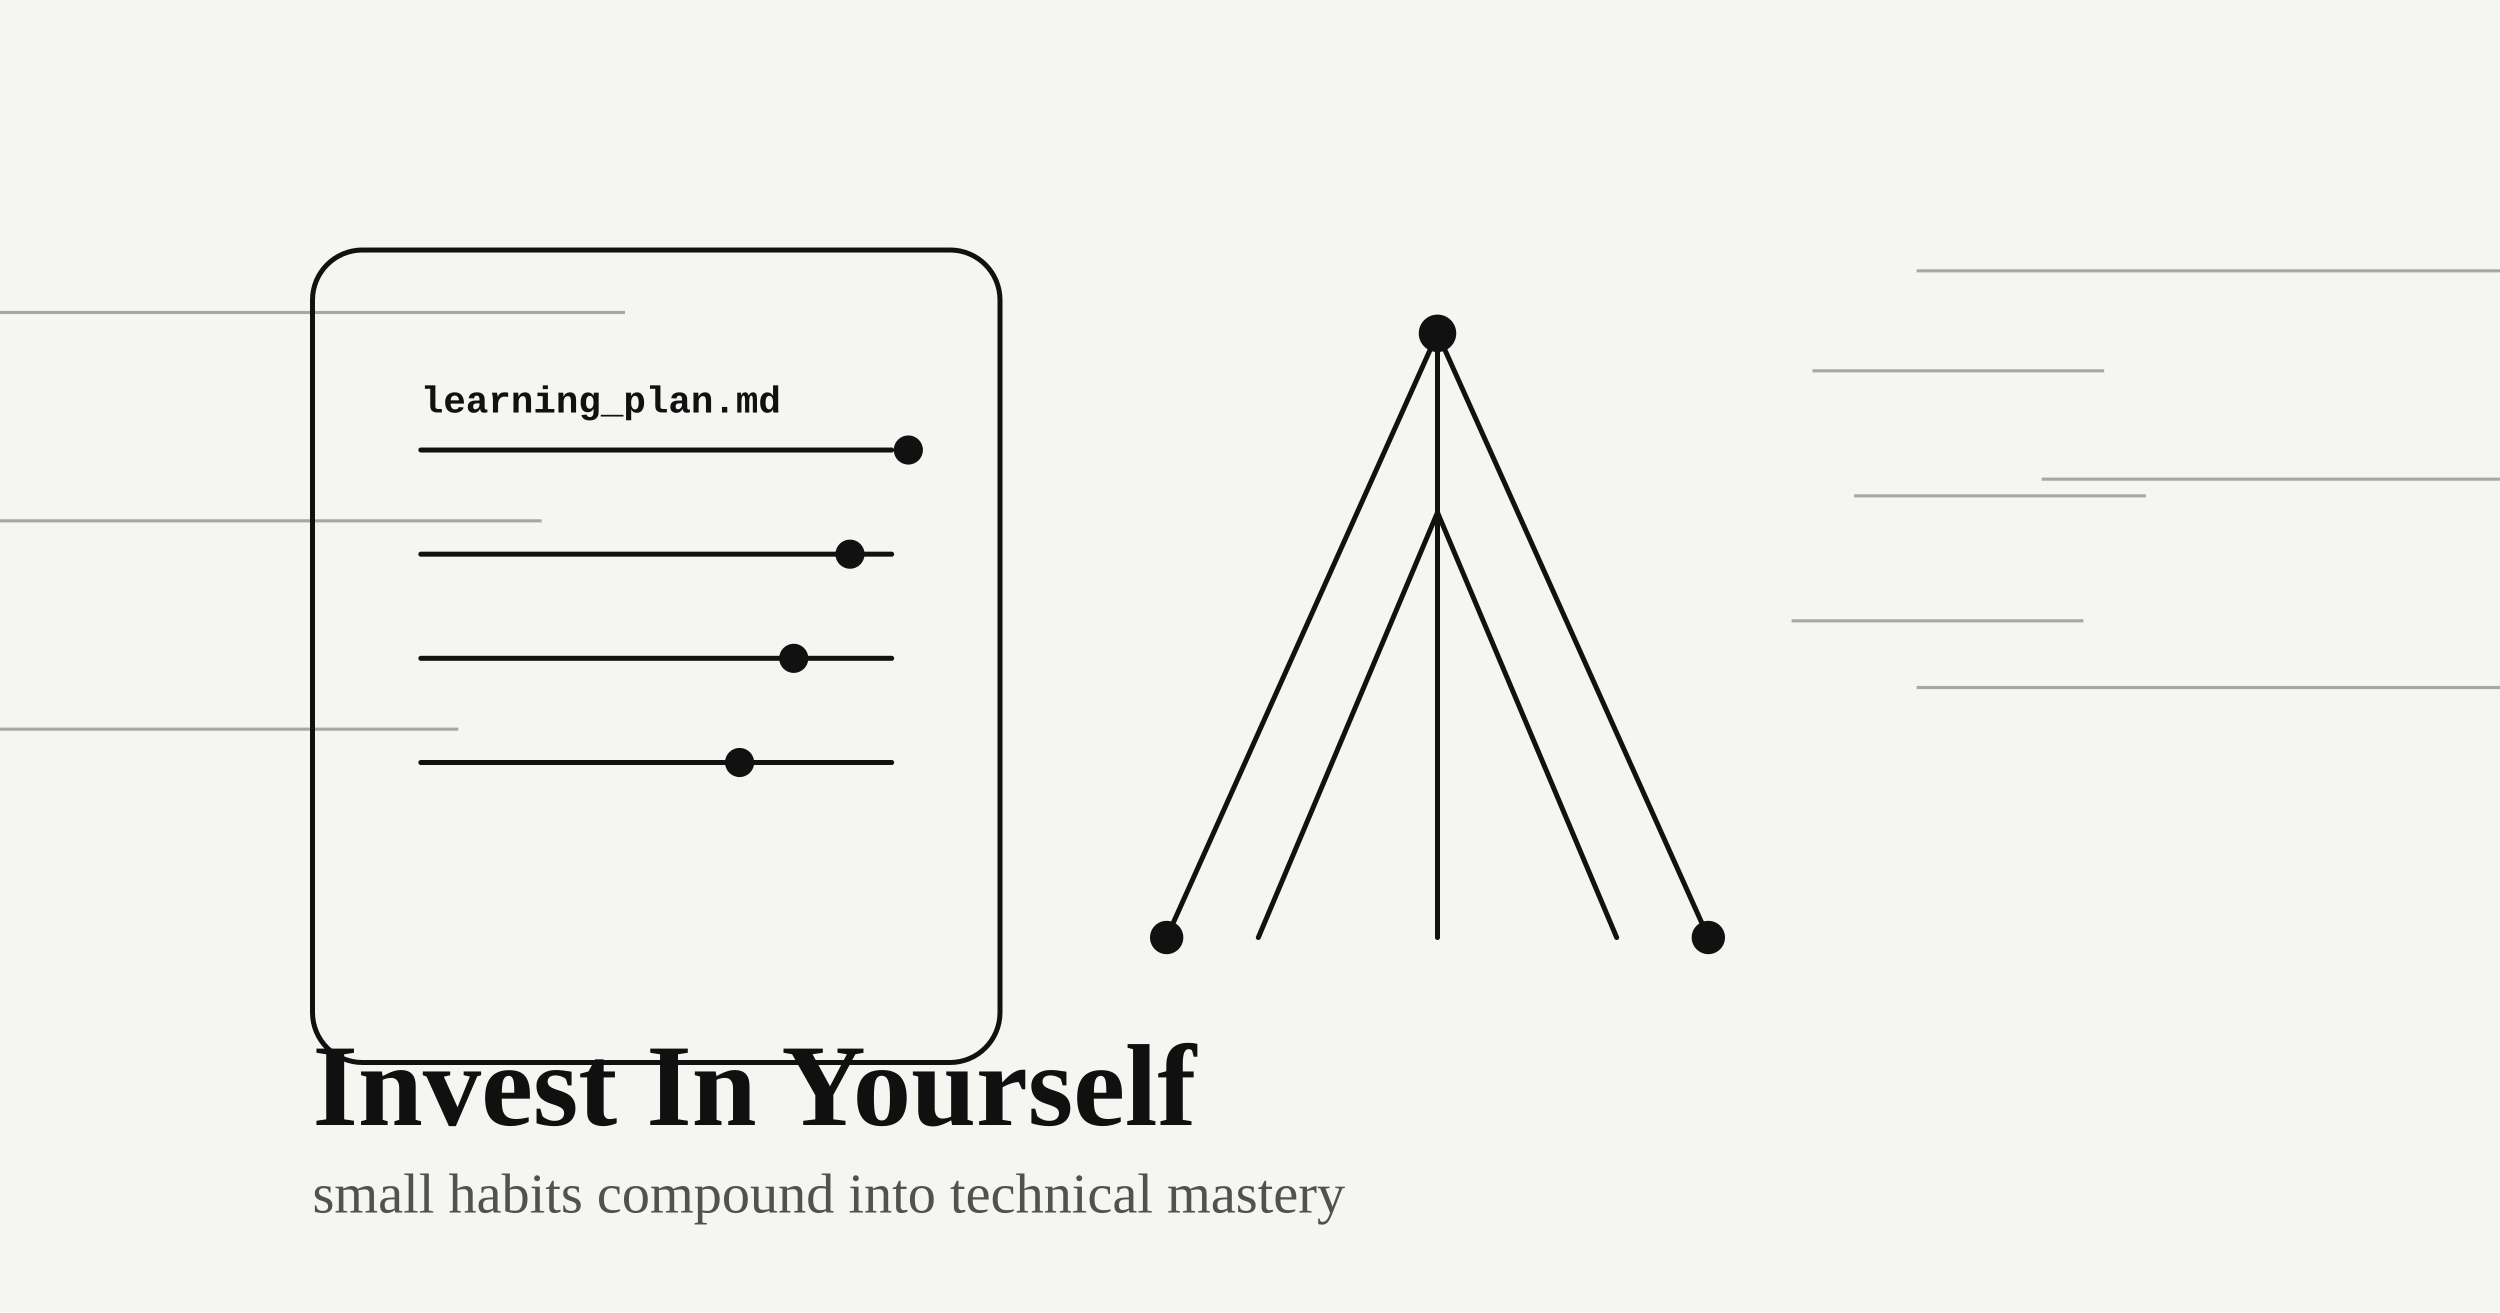
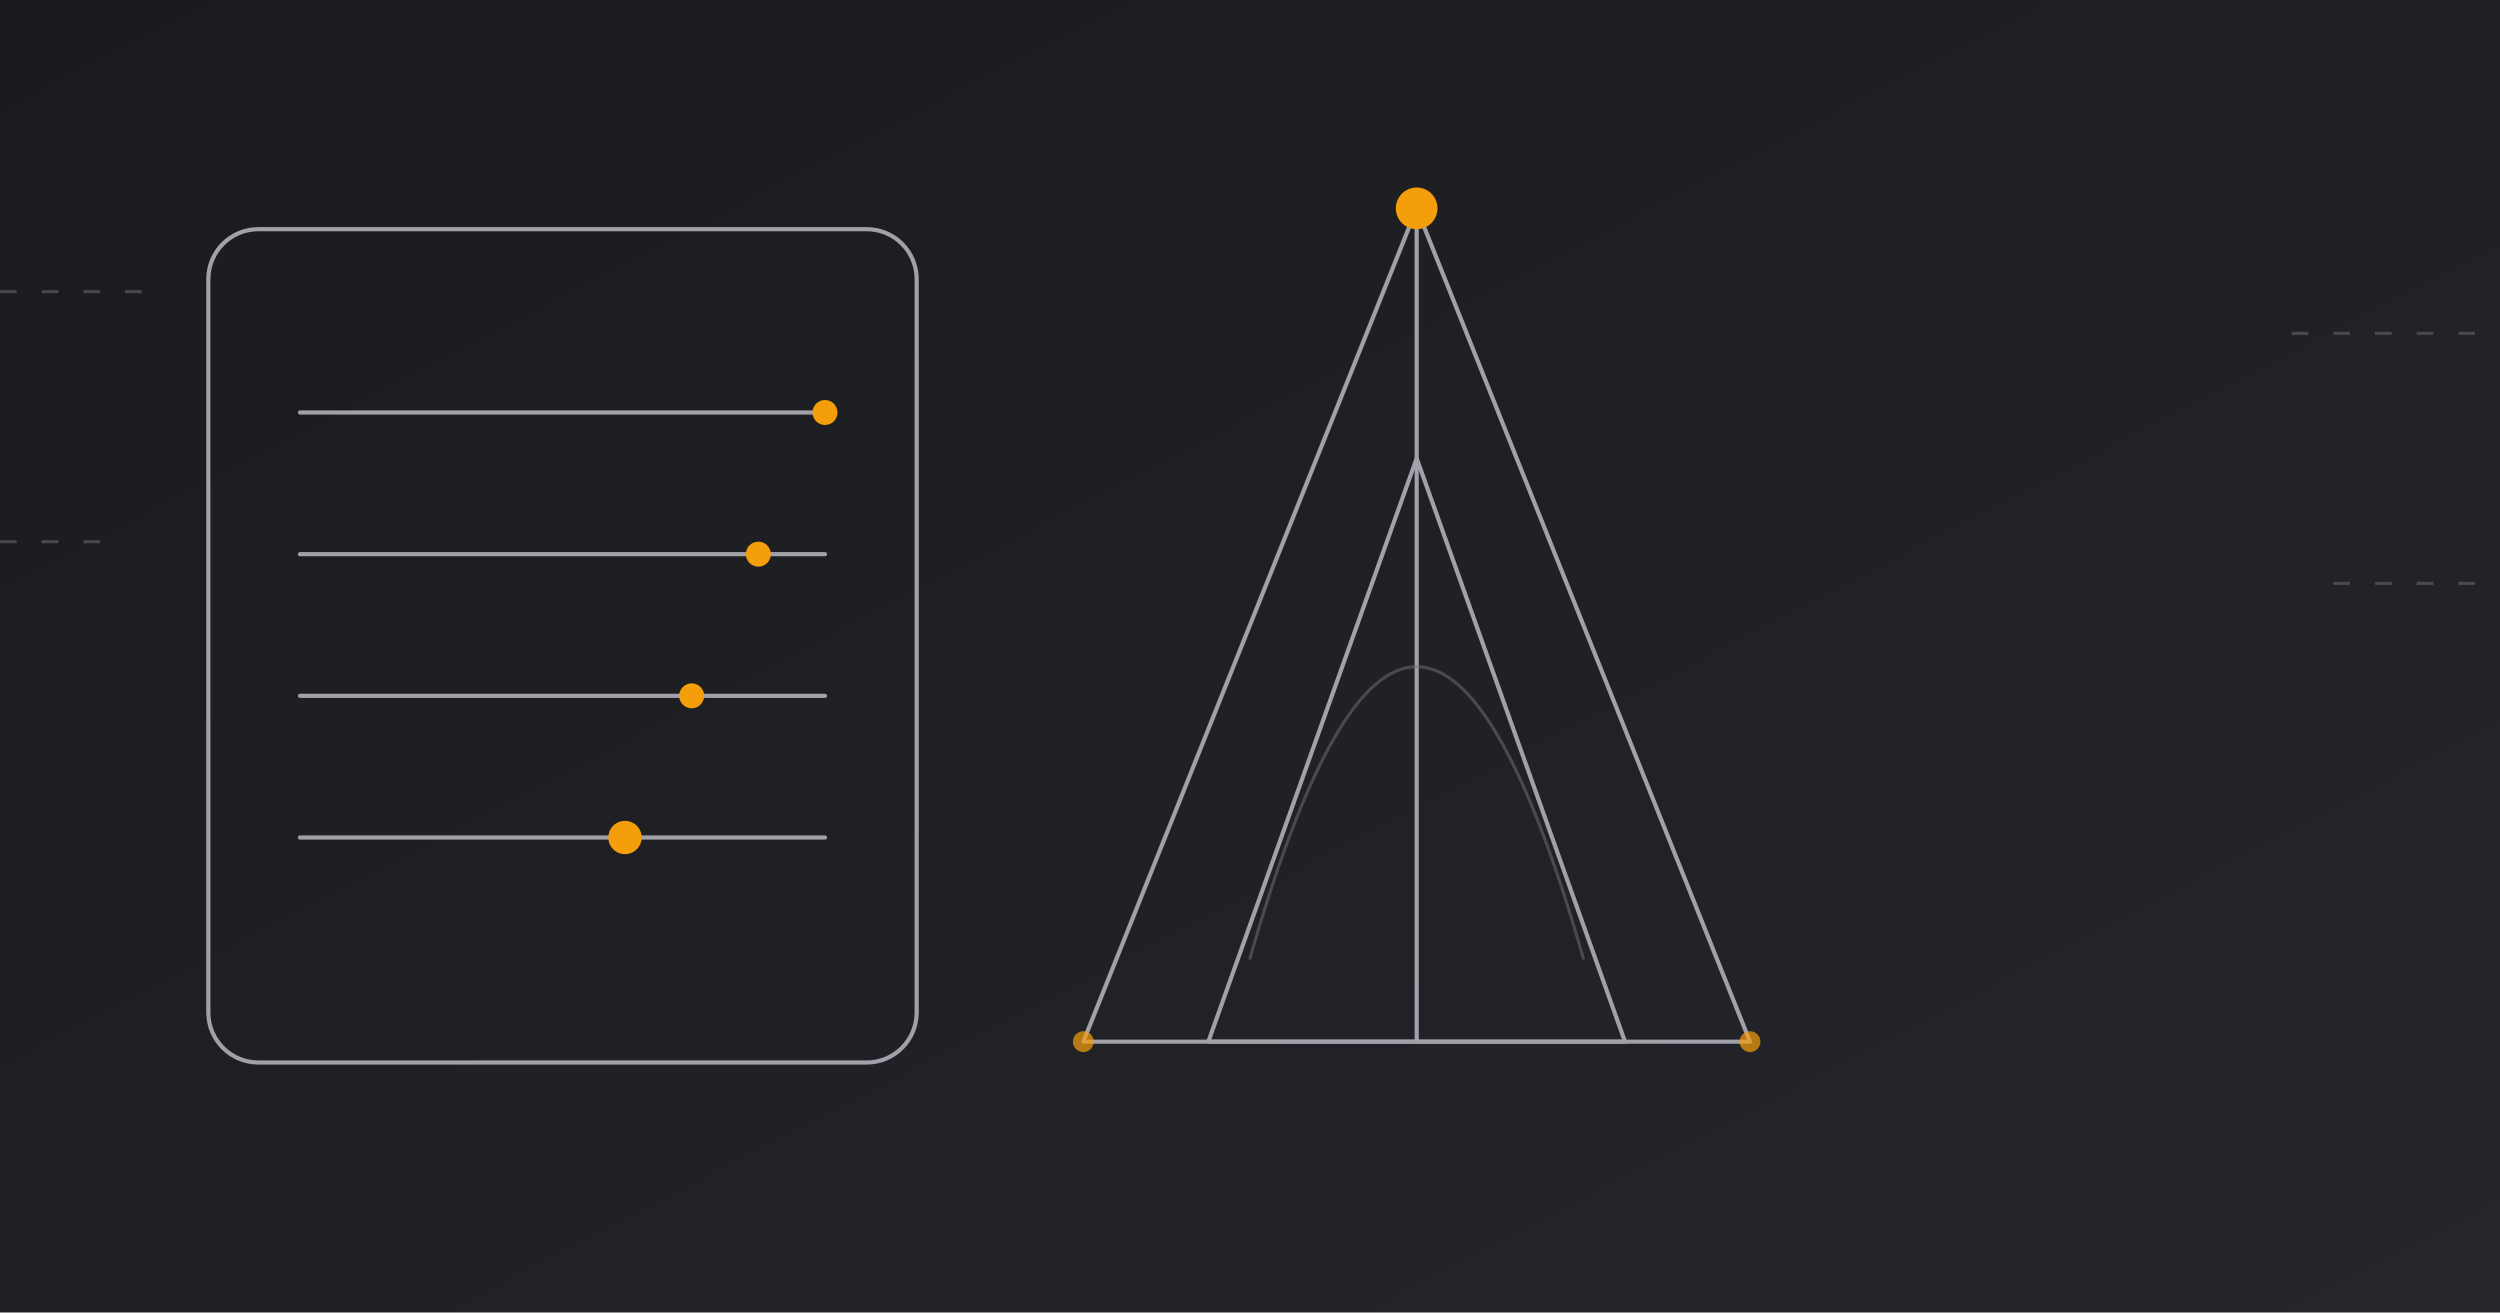
- <svg xmlns="http://www.w3.org/2000/svg" width="1200" height="630" viewBox="0 0 1200 630" role="img" aria-labelledby="title desc">
+ <svg xmlns="http://www.w3.org/2000/svg" width="1200" height="630" viewBox="0 0 1200 630" role="img" aria-labelledby="t d">
  <defs>
+     <linearGradient id="bg" x1="0" y1="0" x2="1" y2="1">
+       <stop offset="0" stop-color="#1a1b1e" />
+       <stop offset="1" stop-color="#25262b" />
+     </linearGradient>
+     <linearGradient id="rise" x1="0" y1="1" x2="0" y2="0">
+       <stop offset="0" stop-color="#f59e0b" />
+       <stop offset="1" stop-color="#fbbf24" />
+     </linearGradient>
    <style>
-       .bg { fill: #f5f5f2; }
-       .ink { fill: none; stroke: #111; stroke-width: 2.4; stroke-linecap: round; stroke-linejoin: round; }
-       .soft { fill: none; stroke: #111; stroke-width: 1.5; opacity: 0.34; }
-       .title { font: 700 56px Georgia, "Times New Roman", serif; fill: #101010; }
-       .sub { font: 400 27px Georgia, "Times New Roman", serif; fill: #222; opacity: 0.78; }
-       .mono { font: 600 18px "Courier New", monospace; fill: #111; }
+       .line { stroke: #a1a1aa; stroke-width: 2; fill: none; stroke-linecap: round; stroke-linejoin: round; }
+       .accent { fill: #f59e0b; }
+       .dim { stroke: #71717a; stroke-width: 1.5; fill: none; opacity: 0.5; }
    </style>
  </defs>
-   <rect class="bg" width="1200" height="630" />
-   <path class="soft" d="M0 150 H300 M0 250 H260 M0 350 H220 M920 130 H1200 M980 230 H1200 M920 330 H1200" />
-   <g transform="translate(150 120)">
-     <rect class="ink" x="0" y="0" width="330" height="390" rx="24" />
-     <path class="ink" d="M52 96 H278 M52 146 H278 M52 196 H278 M52 246 H278" />
-     <text class="mono" x="52" y="78">learning_plan.md</text>
-     <circle cx="286" cy="96" r="7" fill="#111" />
-     <circle cx="258" cy="146" r="7" fill="#111" />
-     <circle cx="231" cy="196" r="7" fill="#111" />
-     <circle cx="205" cy="246" r="7" fill="#111" />
+   <rect width="1200" height="630" fill="url(#bg)" />
+   <g transform="translate(100 110)">
+     <rect class="line" x="0" y="0" width="340" height="400" rx="24" />
+     <path class="line" d="M44 88h252M44 156h252M44 224h252M44 292h252" />
+     <circle class="accent" cx="296" cy="88" r="6" />
+     <circle class="accent" cx="264" cy="156" r="6" />
+     <circle class="accent" cx="232" cy="224" r="6" />
+     <circle class="accent" cx="200" cy="292" r="8">
+       <animate attributeName="opacity" values="0.8;1;0.8" dur="2.2s" repeatCount="indefinite" />
+     </circle>
  </g>
-   <g transform="translate(560 160)">
-     <path class="ink" d="M0 290 L130 0 L260 290" />
-     <path class="ink" d="M44 290 L130 86 L216 290" />
-     <path class="ink" d="M130 0 V290" />
-     <circle cx="130" cy="0" r="9" fill="#111" />
-     <circle cx="0" cy="290" r="8" fill="#111" />
-     <circle cx="260" cy="290" r="8" fill="#111" />
-     <path class="soft" d="M310 18 H450 M330 78 H470 M300 138 H440" />
+   <g transform="translate(520 100)">
+     <path class="line" d="M0 400 L160 0 L320 400 Z" />
+     <path class="line" d="M60 400 L160 120 L260 400 Z" />
+     <path class="line" d="M160 0 v400" />
+     <circle class="accent" cx="160" cy="0" r="10">
+       <animate attributeName="r" values="8;12;8" dur="2.5s" repeatCount="indefinite" />
+     </circle>
+     <circle class="accent" cx="0" cy="400" r="5" opacity="0.7" />
+     <circle class="accent" cx="320" cy="400" r="5" opacity="0.7" />
+     <path class="dim" stroke="url(#rise)" stroke-width="4" fill="none" stroke-linecap="round" d="M80 360 Q160 80 240 360" opacity="0.6">
+       <animate attributeName="opacity" values="0.4;0.7;0.4" dur="3s" repeatCount="indefinite" />
+     </path>
  </g>
-   <text class="title" x="150" y="540">Invest In Yourself</text>
-   <text class="sub" x="150" y="582">small habits compound into technical mastery</text>
+   <path class="dim" d="M0 140h80M0 260h60M1100 160h100M1120 280h80" stroke-dasharray="8 12">
+     <animate attributeName="stroke-dashoffset" values="0;-40" dur="12s" repeatCount="indefinite" />
+   </path>
</svg>
